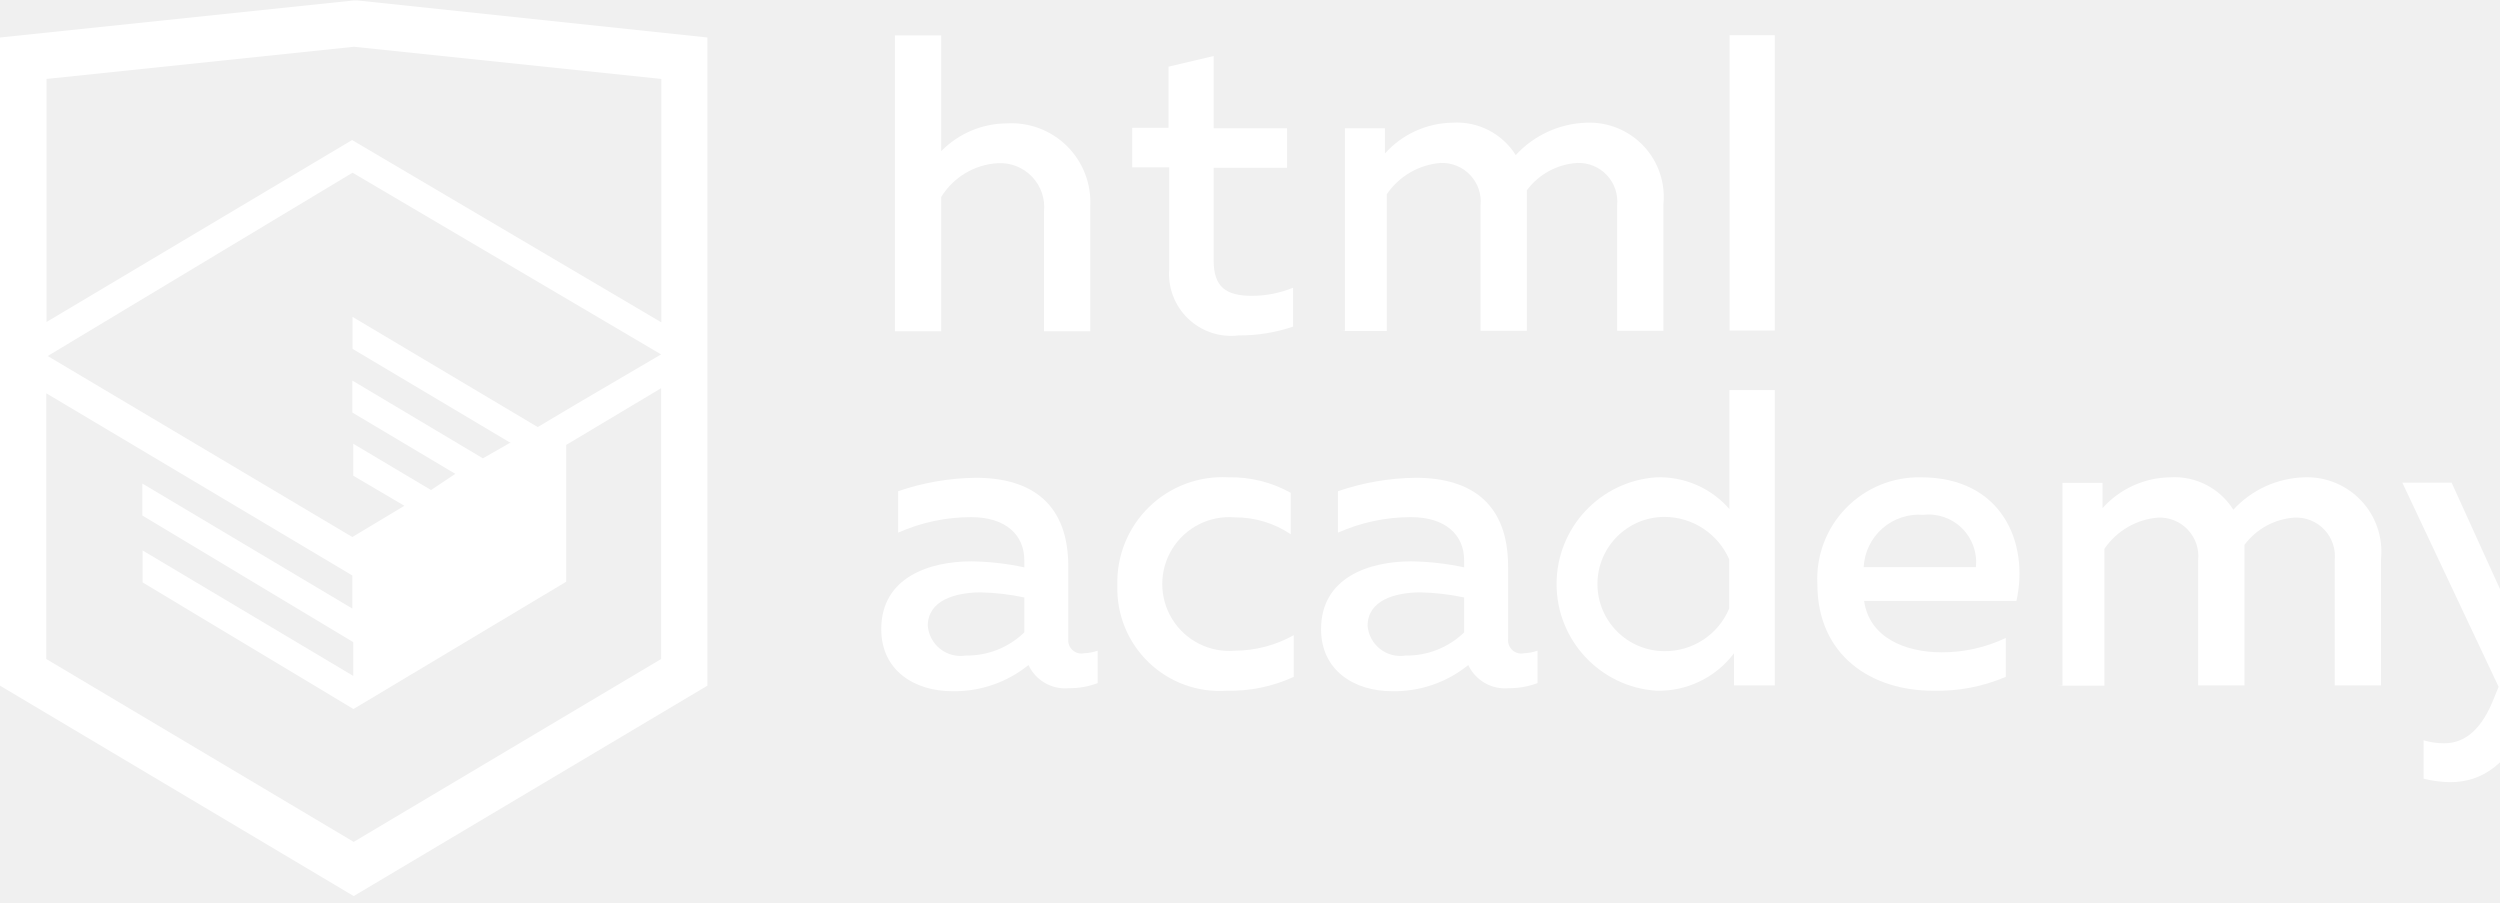
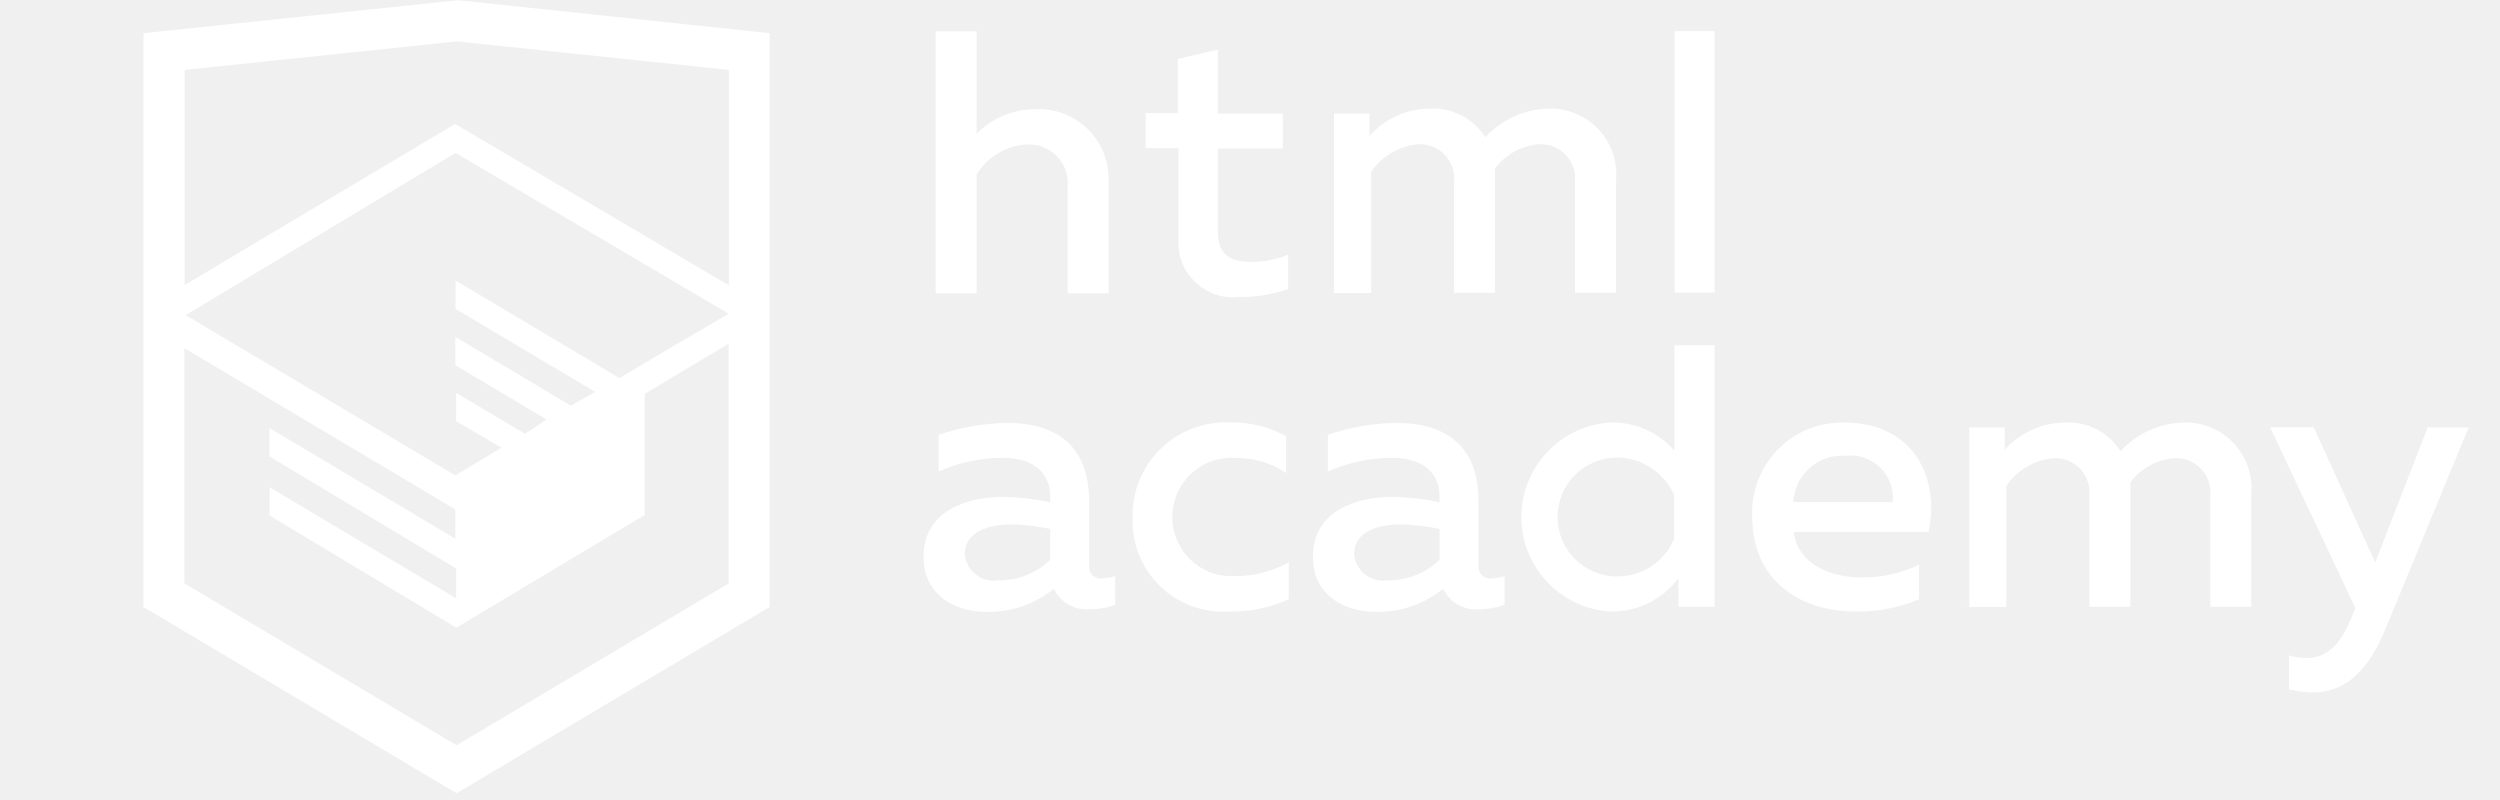
- <svg xmlns="http://www.w3.org/2000/svg" id="Layer_1" data-name="Layer 1" viewBox="0 0 108 39" width="108" height="39">
+ <svg xmlns="http://www.w3.org/2000/svg" id="Layer_1" data-name="Layer 1" viewBox="0 0 108 39" width="122" height="39">
  <path d="M401.93,351.51a2.07,2.07,0,0,0,.58-0.11v1.4a3.41,3.41,0,0,1-1.24.22,1.75,1.75,0,0,1-1.75-1,5.08,5.08,0,0,1-3.3,1.13c-1.59,0-3.06-.87-3.06-2.68,0-2.24,2.08-2.93,3.9-2.93a11.63,11.63,0,0,1,2.28.26v-0.31c0-1.09-.8-1.86-2.3-1.86a7.79,7.79,0,0,0-3.15.67v-1.79a10.72,10.72,0,0,1,3.35-.58c2.48,0,4,1.18,4,3.83v3.14A0.57,0.57,0,0,0,401.93,351.51Zm-6.76-1.19a1.42,1.42,0,0,0,1.64,1.29,3.56,3.56,0,0,0,2.53-1V349.1a10.21,10.21,0,0,0-1.9-.22C396.34,348.89,395.17,349.23,395.17,350.33Z" transform="translate(-355.09 -323.29)" fill="#fff" />
  <path d="M408.15,343.91a5.29,5.29,0,0,1,2.7.67v1.79a4.28,4.28,0,0,0-2.42-.73,2.89,2.89,0,1,0,0,5.76,5.26,5.26,0,0,0,2.55-.67v1.8a6.58,6.58,0,0,1-2.9.6,4.42,4.42,0,0,1-4.72-4.54A4.54,4.54,0,0,1,408.15,343.91Z" transform="translate(-355.09 -323.29)" fill="#fff" />
  <path d="M420.93,351.51a2.07,2.07,0,0,0,.58-0.11v1.4a3.41,3.41,0,0,1-1.24.22,1.75,1.75,0,0,1-1.75-1,5.08,5.08,0,0,1-3.3,1.13c-1.59,0-3.06-.87-3.06-2.68,0-2.24,2.08-2.93,3.9-2.93a11.63,11.63,0,0,1,2.28.26v-0.31c0-1.09-.8-1.86-2.3-1.86a7.79,7.79,0,0,0-3.15.67v-1.79a10.72,10.72,0,0,1,3.35-.58c2.48,0,4,1.18,4,3.83v3.14A0.57,0.57,0,0,0,420.93,351.51Zm-6.76-1.19a1.42,1.42,0,0,0,1.64,1.29,3.56,3.56,0,0,0,2.53-1V349.1a10.21,10.21,0,0,0-1.9-.22C415.33,348.89,414.17,349.23,414.17,350.33Z" transform="translate(-355.09 -323.29)" fill="#fff" />
  <path d="M431.76,340.14V352.9H430v-1.39a4.07,4.07,0,0,1-3.35,1.62,4.62,4.62,0,0,1,0-9.22,4,4,0,0,1,3.15,1.37v-5.14h2ZM427,345.62a2.9,2.9,0,0,0,0,5.8,3,3,0,0,0,2.79-1.84v-2.13A3.06,3.06,0,0,0,427,345.62Z" transform="translate(-355.09 -323.29)" fill="#fff" />
  <path d="M438.08,343.91c3.48,0,4.68,2.81,4.12,5.34h-6.58c0.22,1.57,1.75,2.22,3.35,2.22a6.41,6.41,0,0,0,2.77-.62v1.68a7.5,7.5,0,0,1-3.14.6c-2.68,0-5-1.53-5-4.61A4.39,4.39,0,0,1,438.08,343.91Zm0.09,1.62a2.39,2.39,0,0,0-2.57,2.26h4.85A2.06,2.06,0,0,0,438.17,345.53Z" transform="translate(-355.09 -323.29)" fill="#fff" />
  <path d="M444.19,352.9v-8.75h1.73v1.09a4,4,0,0,1,2.92-1.33,3,3,0,0,1,2.73,1.4,4.33,4.33,0,0,1,3.06-1.4,3.21,3.21,0,0,1,3.32,3.52v5.47h-2v-5.41a1.67,1.67,0,0,0-1.73-1.84,2.94,2.94,0,0,0-2.17,1.18c0,0.2,0,.4,0,0.6v5.47h-2v-5.41a1.67,1.67,0,0,0-1.73-1.84,3.11,3.11,0,0,0-2.32,1.35v5.91h-2Z" transform="translate(-355.09 -323.29)" fill="#fff" />
  <path d="M466.56,344.15h2l-4.1,9.93c-0.95,2.28-2.19,3-3.52,3a5,5,0,0,1-1.15-.15v-1.66a3,3,0,0,0,.89.13c0.95,0,1.66-.67,2.17-2l0.18-.44-4.16-8.82H461l3,6.6Z" transform="translate(-355.09 -323.29)" fill="#fff" />
  <path d="M395.75,324.82v5a4,4,0,0,1,2.83-1.2,3.41,3.41,0,0,1,3.61,3.57v5.41h-2v-5.16a1.9,1.9,0,0,0-2-2.1,3.08,3.08,0,0,0-2.44,1.46v5.8h-2V324.82h2Z" transform="translate(-355.09 -323.29)" fill="#fff" />
  <path d="M407.52,325.71v3.12h3.17v1.71h-3.17v4c0,1.15.53,1.53,1.66,1.53a4.71,4.71,0,0,0,1.77-.35v1.68a7.14,7.14,0,0,1-2.35.38,2.68,2.68,0,0,1-3-2.88v-4.38H404v-1.71h1.57v-2.64Z" transform="translate(-355.09 -323.29)" fill="#fff" />
  <path d="M413.19,337.58v-8.75h1.73v1.09a4,4,0,0,1,2.92-1.33,3,3,0,0,1,2.73,1.4,4.33,4.33,0,0,1,3.06-1.4,3.21,3.21,0,0,1,3.32,3.52v5.47h-2v-5.41a1.67,1.67,0,0,0-1.73-1.84,2.94,2.94,0,0,0-2.17,1.18c0,0.2,0,.4,0,0.6v5.47h-2v-5.41a1.67,1.67,0,0,0-1.73-1.84,3.11,3.11,0,0,0-2.32,1.35v5.91h-2Z" transform="translate(-355.09 -323.29)" fill="#fff" />
  <rect x="74.72" y="1.52" width="1.95" height="12.76" fill="#fff" />
  <path d="M370.53,323.31l-0.16,0-15.28,1.6v28L370.37,362l15.28-9.09v-28Zm13.12,28.45-13.28,7.9-13.28-7.9V340.28l13.22,7.87,0,1.43-9.07-5.4v1.38l9.11,5.47,0,1.46-9.1-5.42v1.38l9.11,5.47h0l9.19-5.5v-1.39h0v-4.52l4.1-2.45v11.67Zm0-13.16L380,340.74h0l-1.68,1-8-4.76v1.38l6.84,4.07-0.06,0-0.15.09-1,.57-5.64-3.36v1.38l4.45,2.65-1.05.7,0,0-3.36-2v1.38l2.21,1.3-2.25,1.35-13.16-7.82,13.17-7.92h0Zm0-1.39-13.35-7.87h0l-13.2,7.86v-10.5l13.28-1.39,13.28,1.39v10.51Z" transform="translate(-355.09 -323.29)" fill="#fff" />
</svg>
